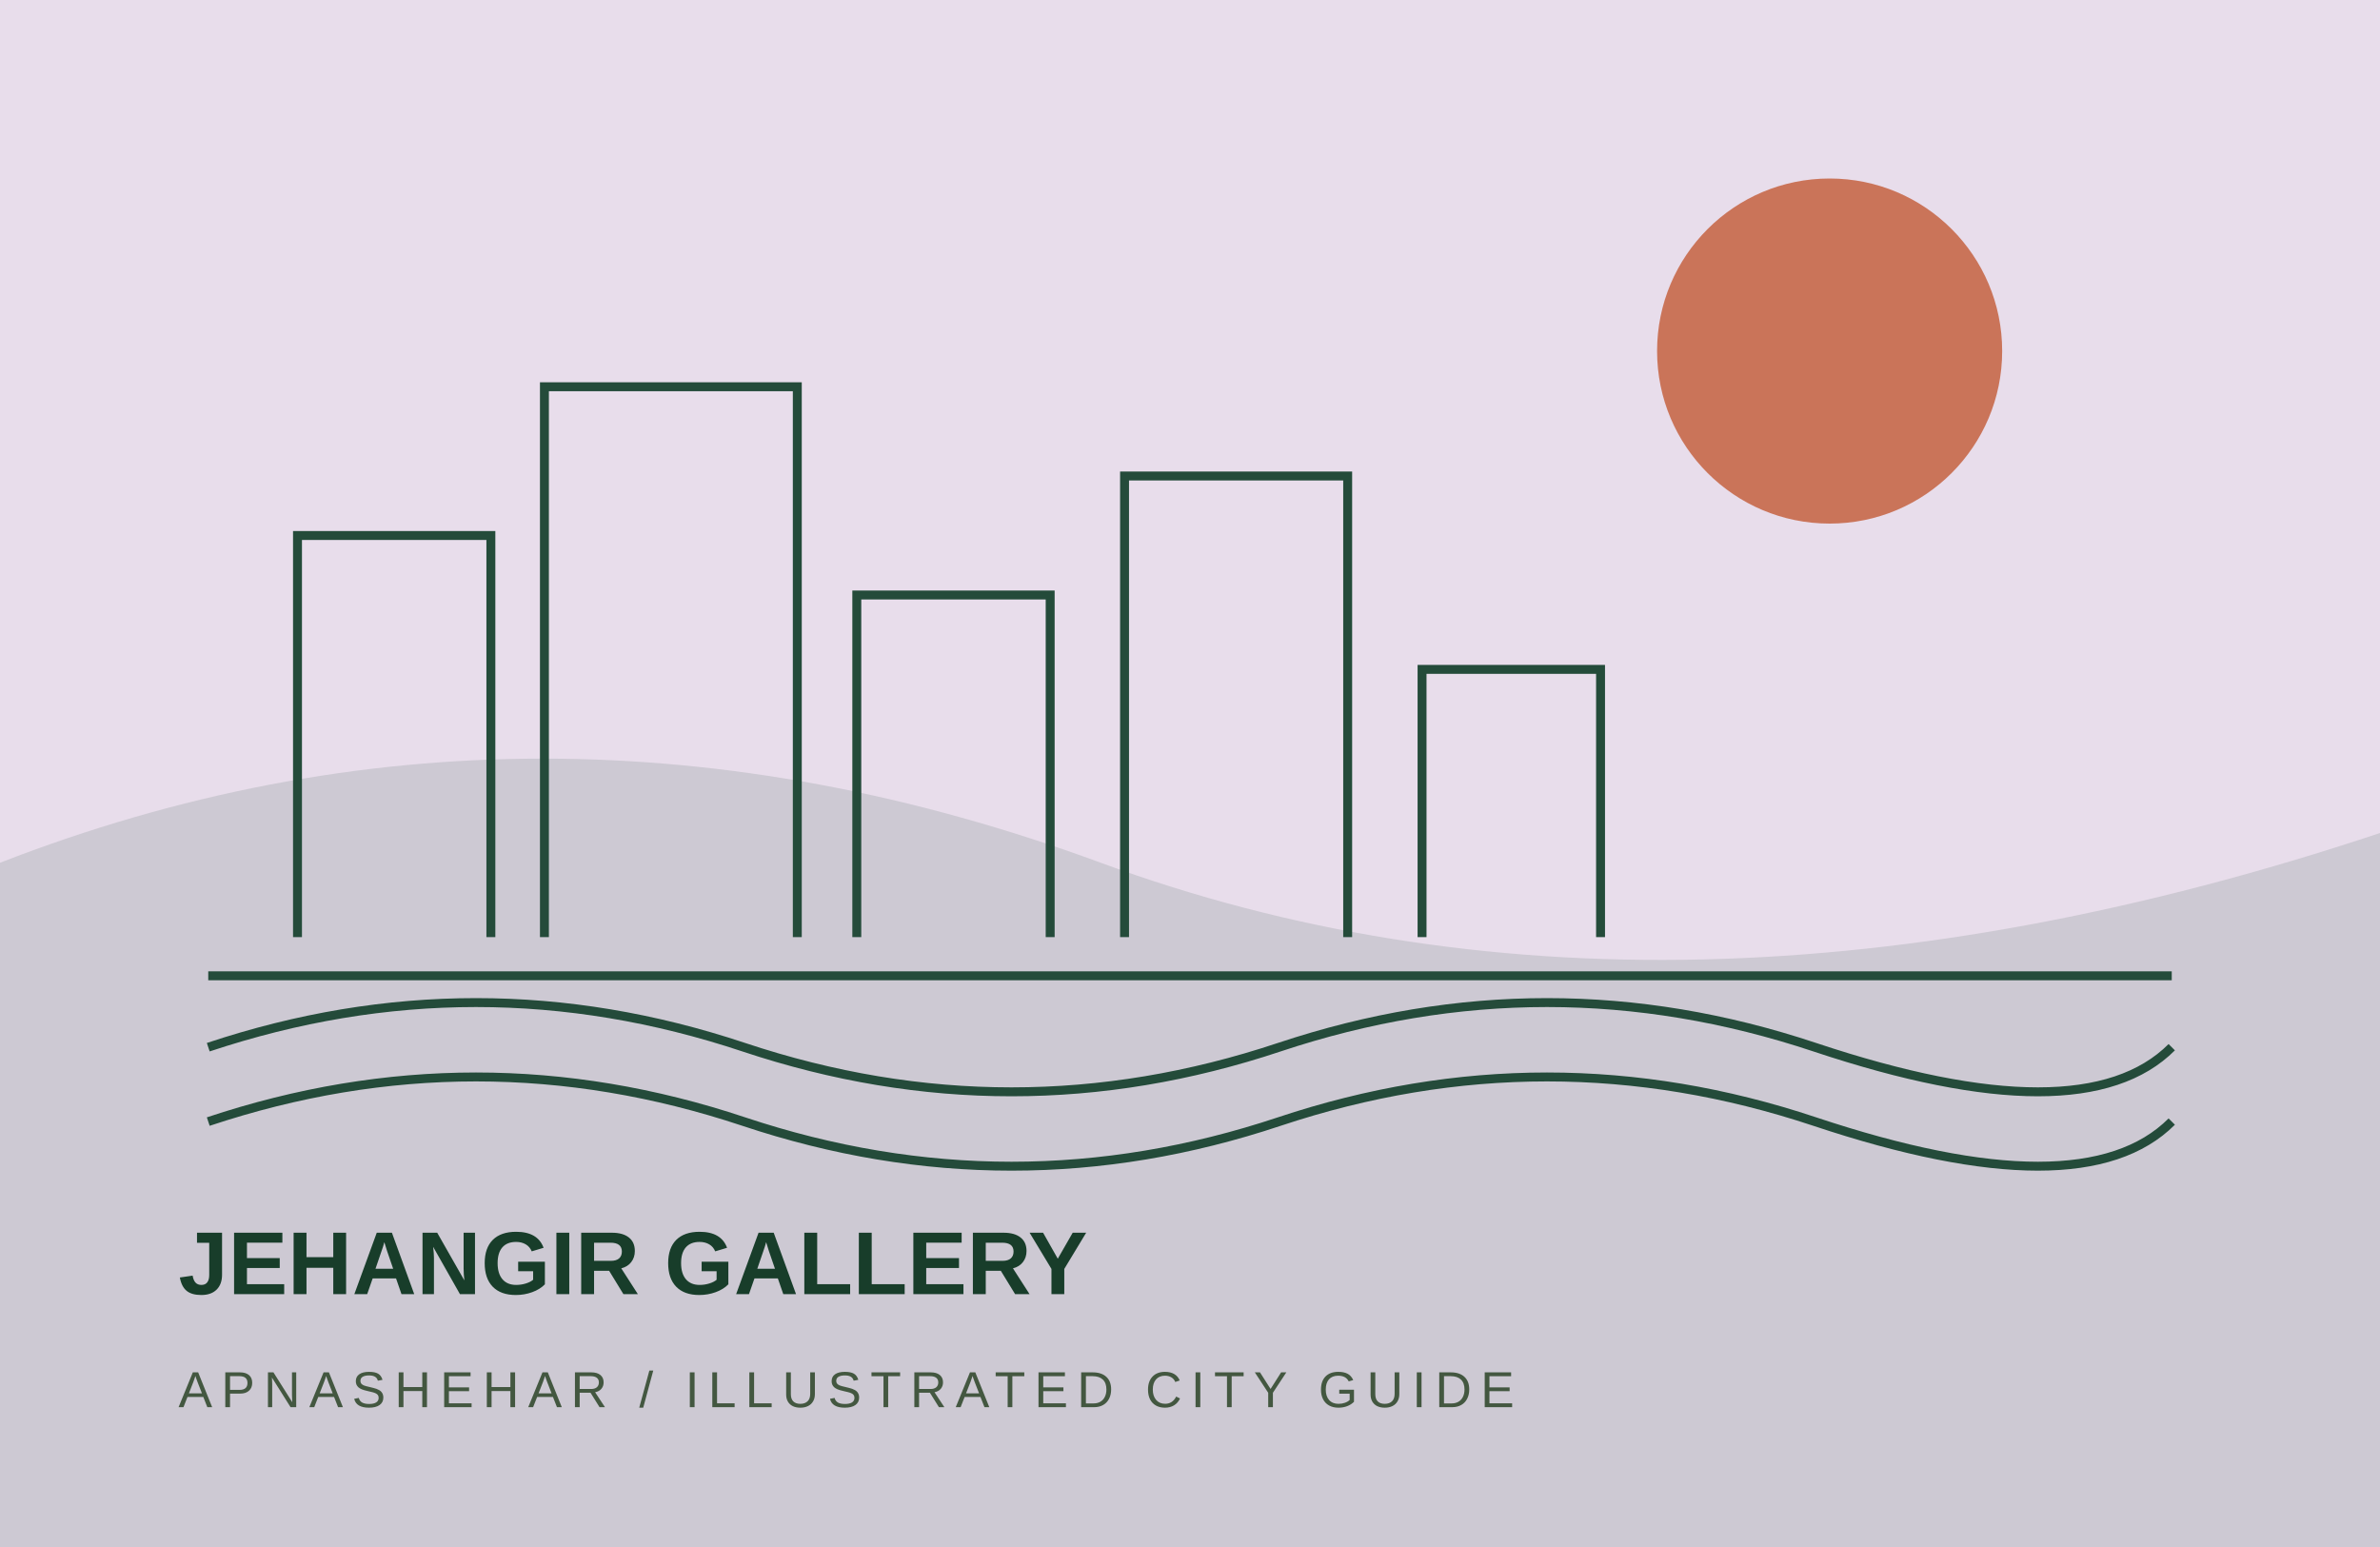
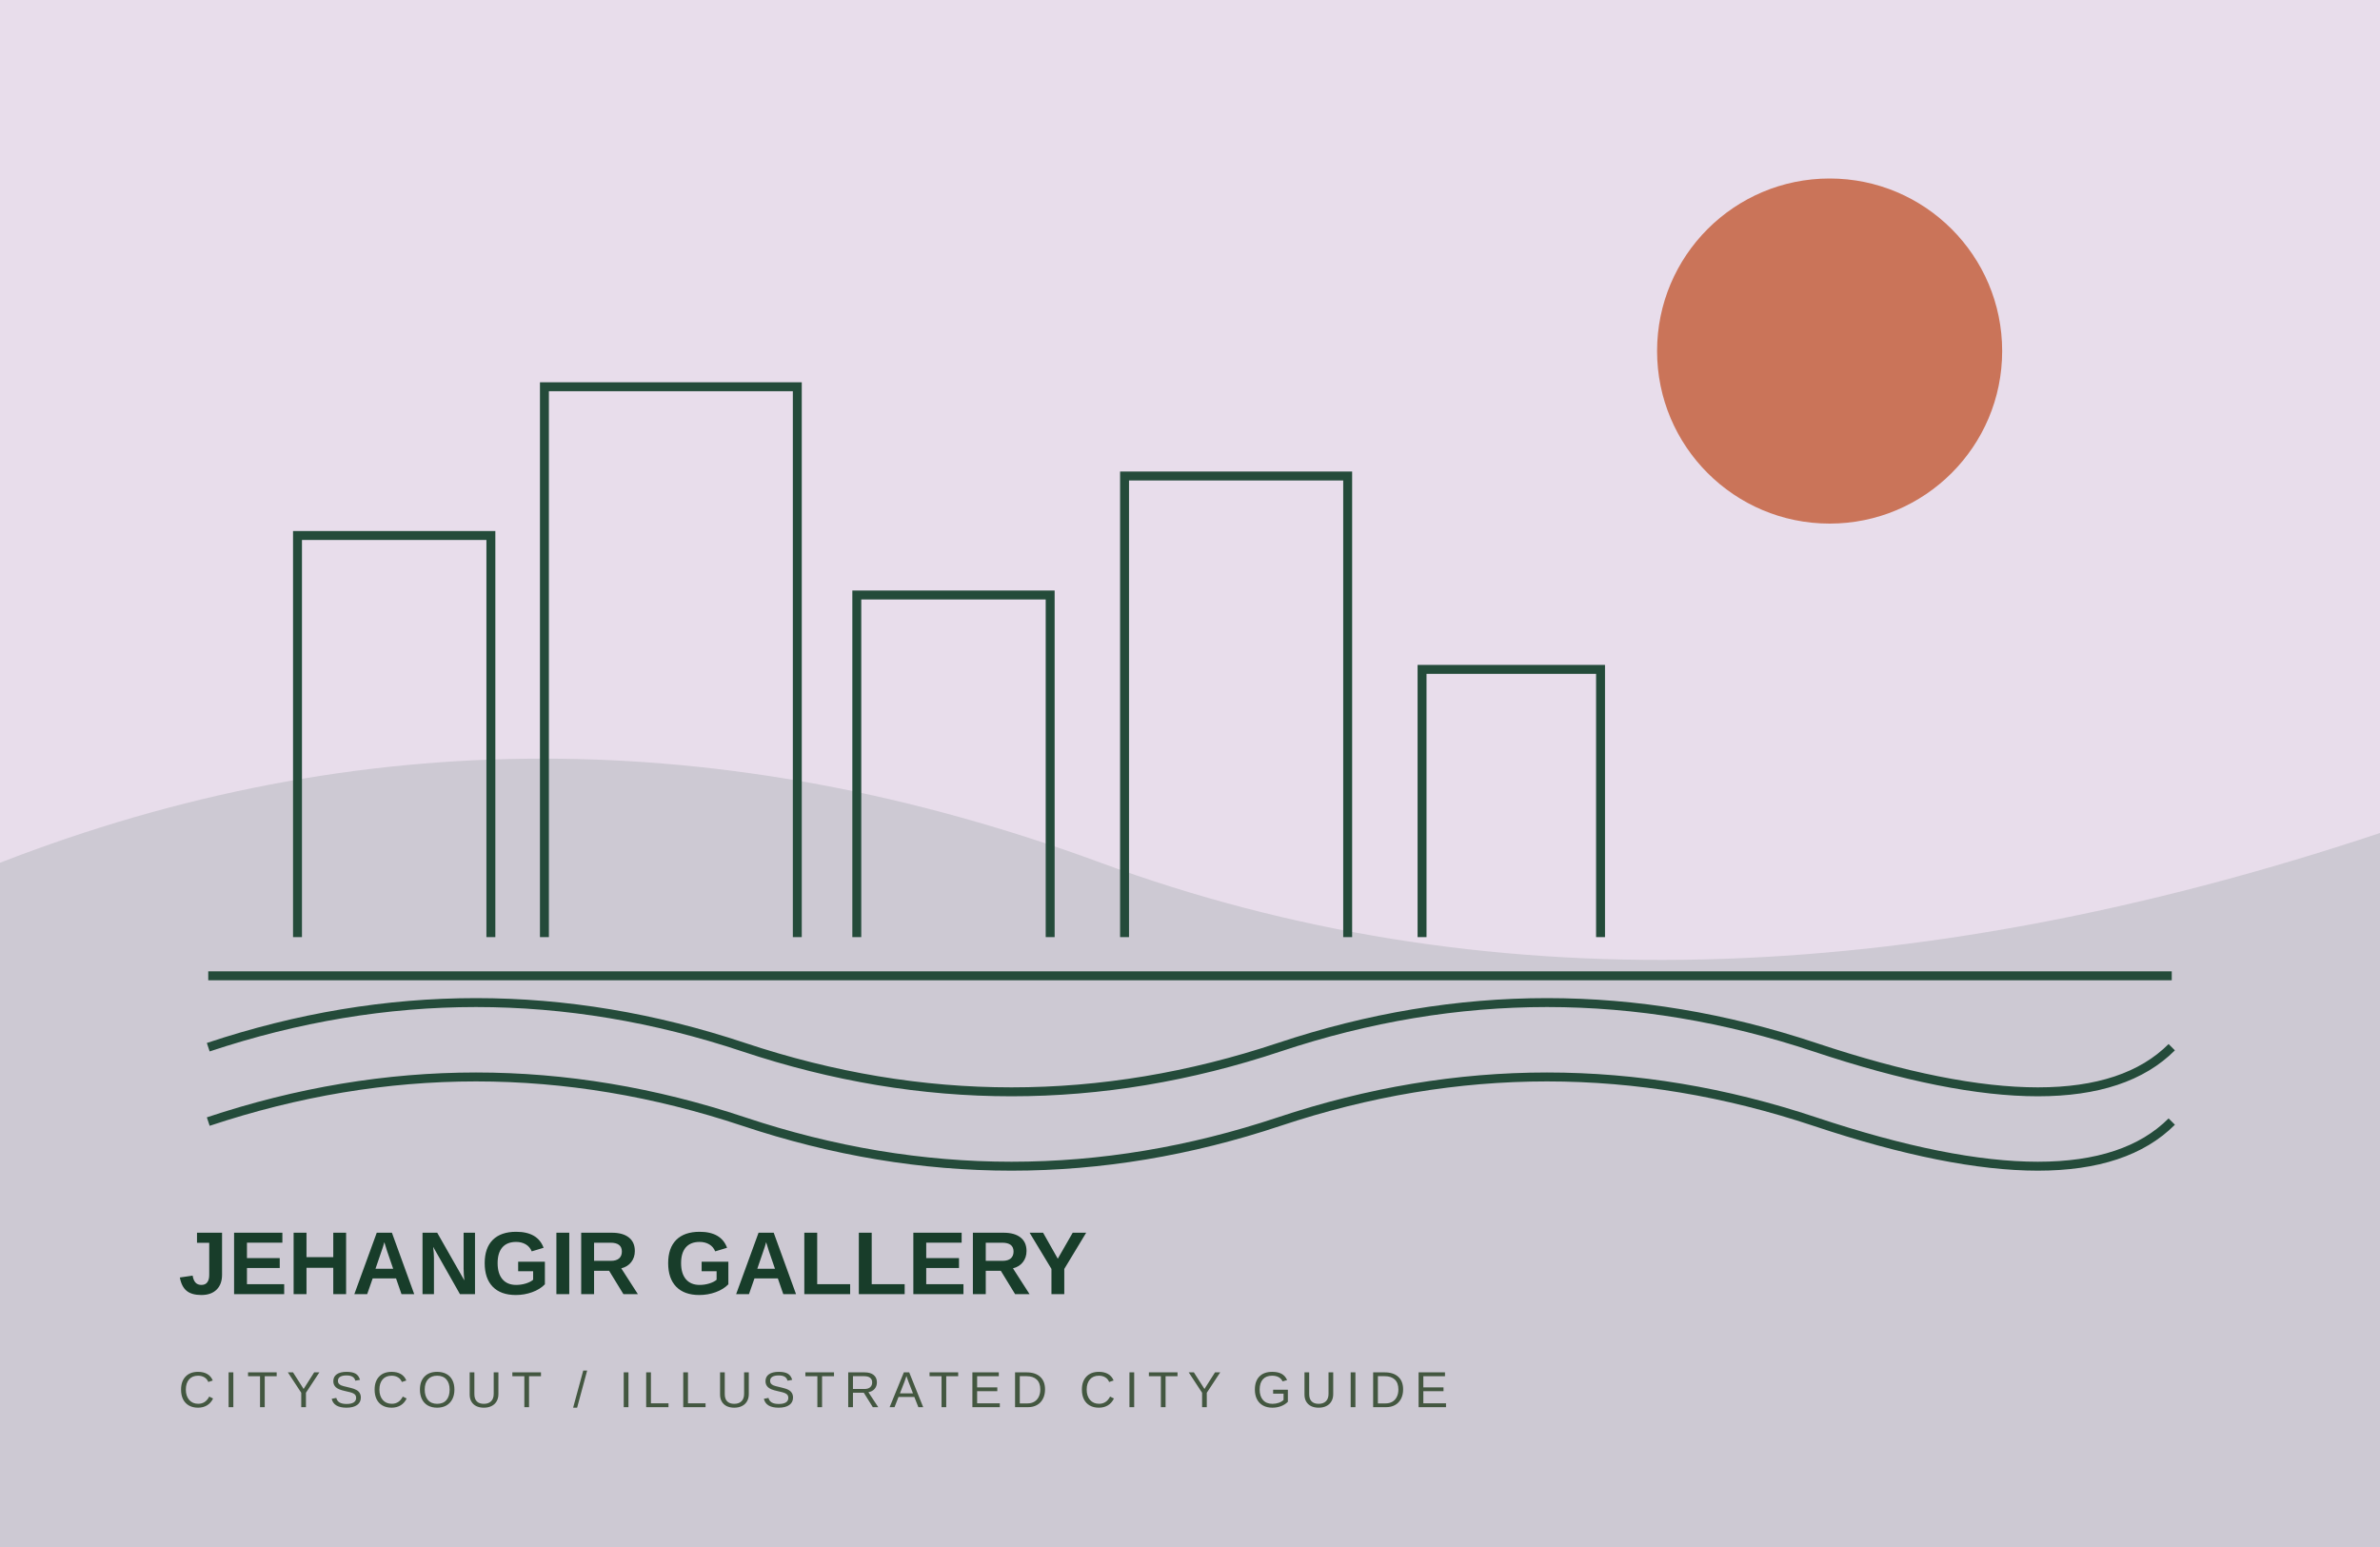
<svg xmlns="http://www.w3.org/2000/svg" width="800" height="520" viewBox="0 0 800 520">
  <rect width="800" height="520" fill="#e8ddeb" />
  <circle cx="615" cy="118" r="58" fill="#c35a35" opacity=".8" />
  <path d="M0 290 Q180 220 370 290 T800 280V520H0Z" fill="#244b3a" opacity=".14" />
  <g fill="none" stroke="#244b3a" stroke-width="3">
    <path d="M100 315V180h65v135m18 0V130h85v185m20 0V200h65v115m25 0V160h75v155m25 0V225h60v90M70 328h660" />
    <path d="M70 352q90-30 180 0t180 0t180 0t120 0M70 377q90-30 180 0t180 0t180 0t120 0" />
  </g>
  <text x="60" y="435" font-family="Arial,sans-serif" font-size="30" font-weight="700" fill="#183d2a">JEHANGIR GALLERY</text>
-   <text x="60" y="473" font-family="Arial,sans-serif" font-size="17" letter-spacing="3" fill="#435740">APNASHEHAR / ILLUSTRATED CITY GUIDE</text>
+   <text x="60" y="473" font-family="Arial,sans-serif" font-size="17" letter-spacing="3" fill="#435740">CITYSCOUT / ILLUSTRATED CITY GUIDE</text>
</svg>
